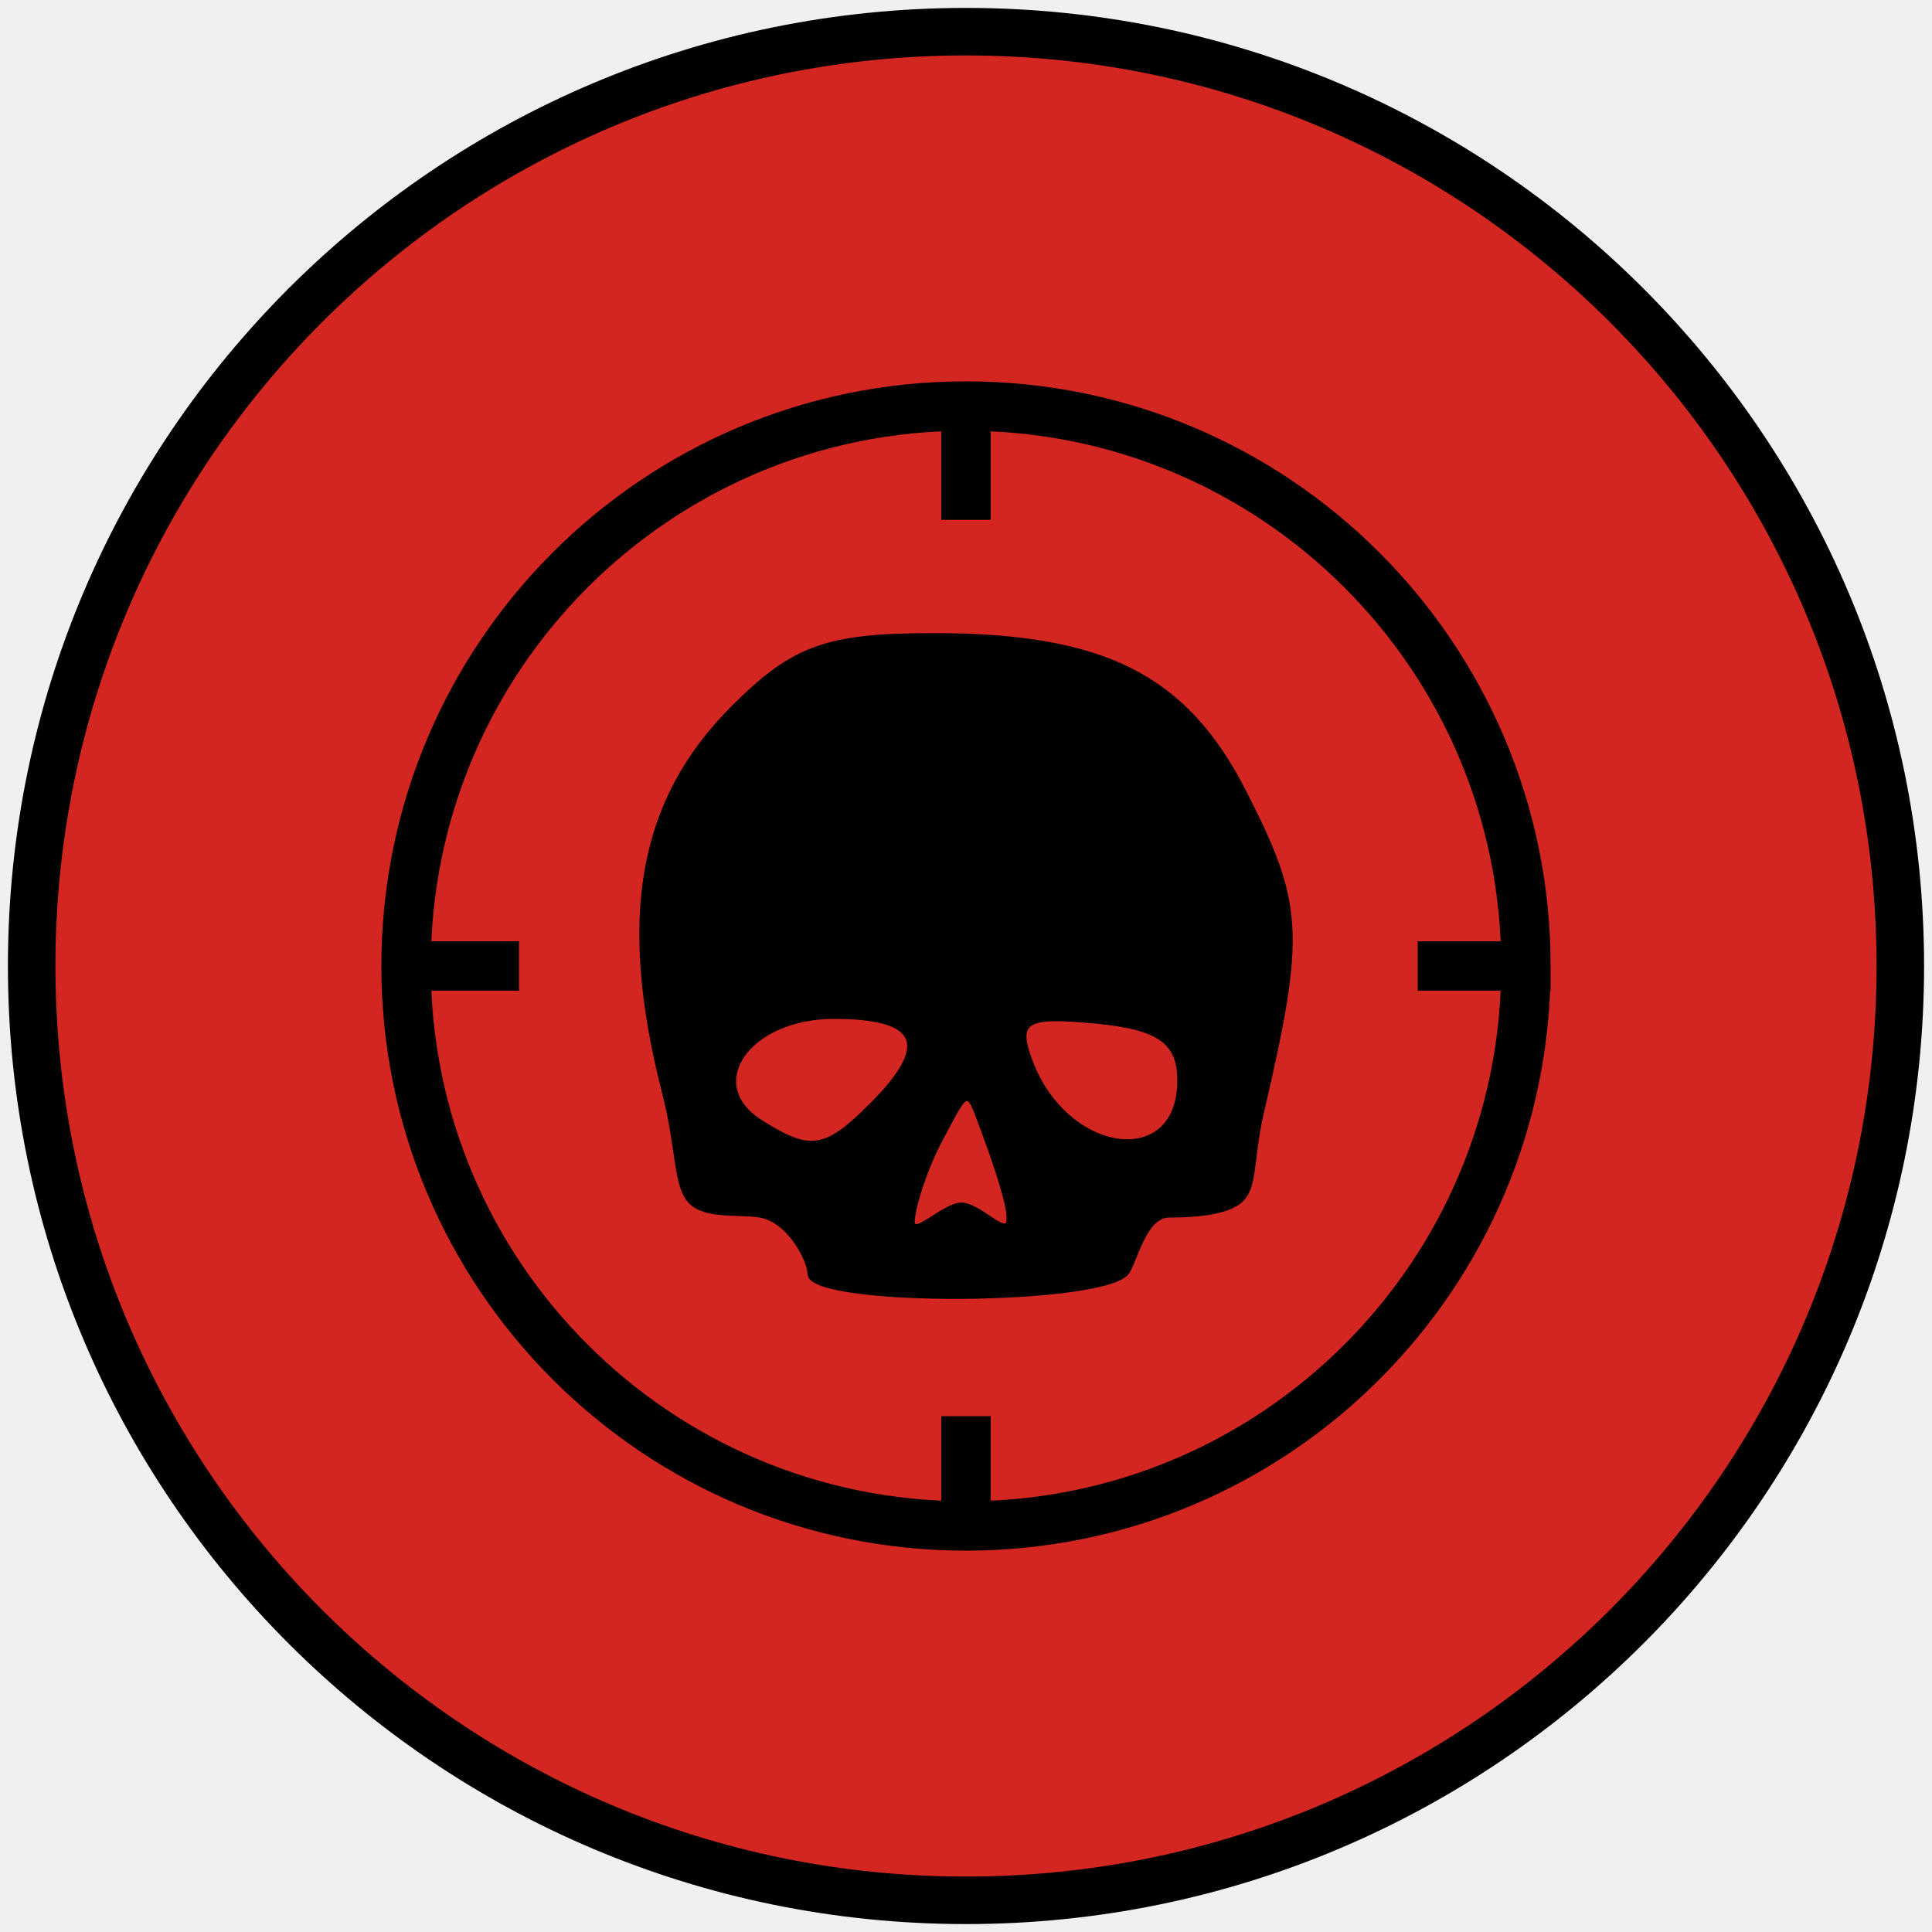
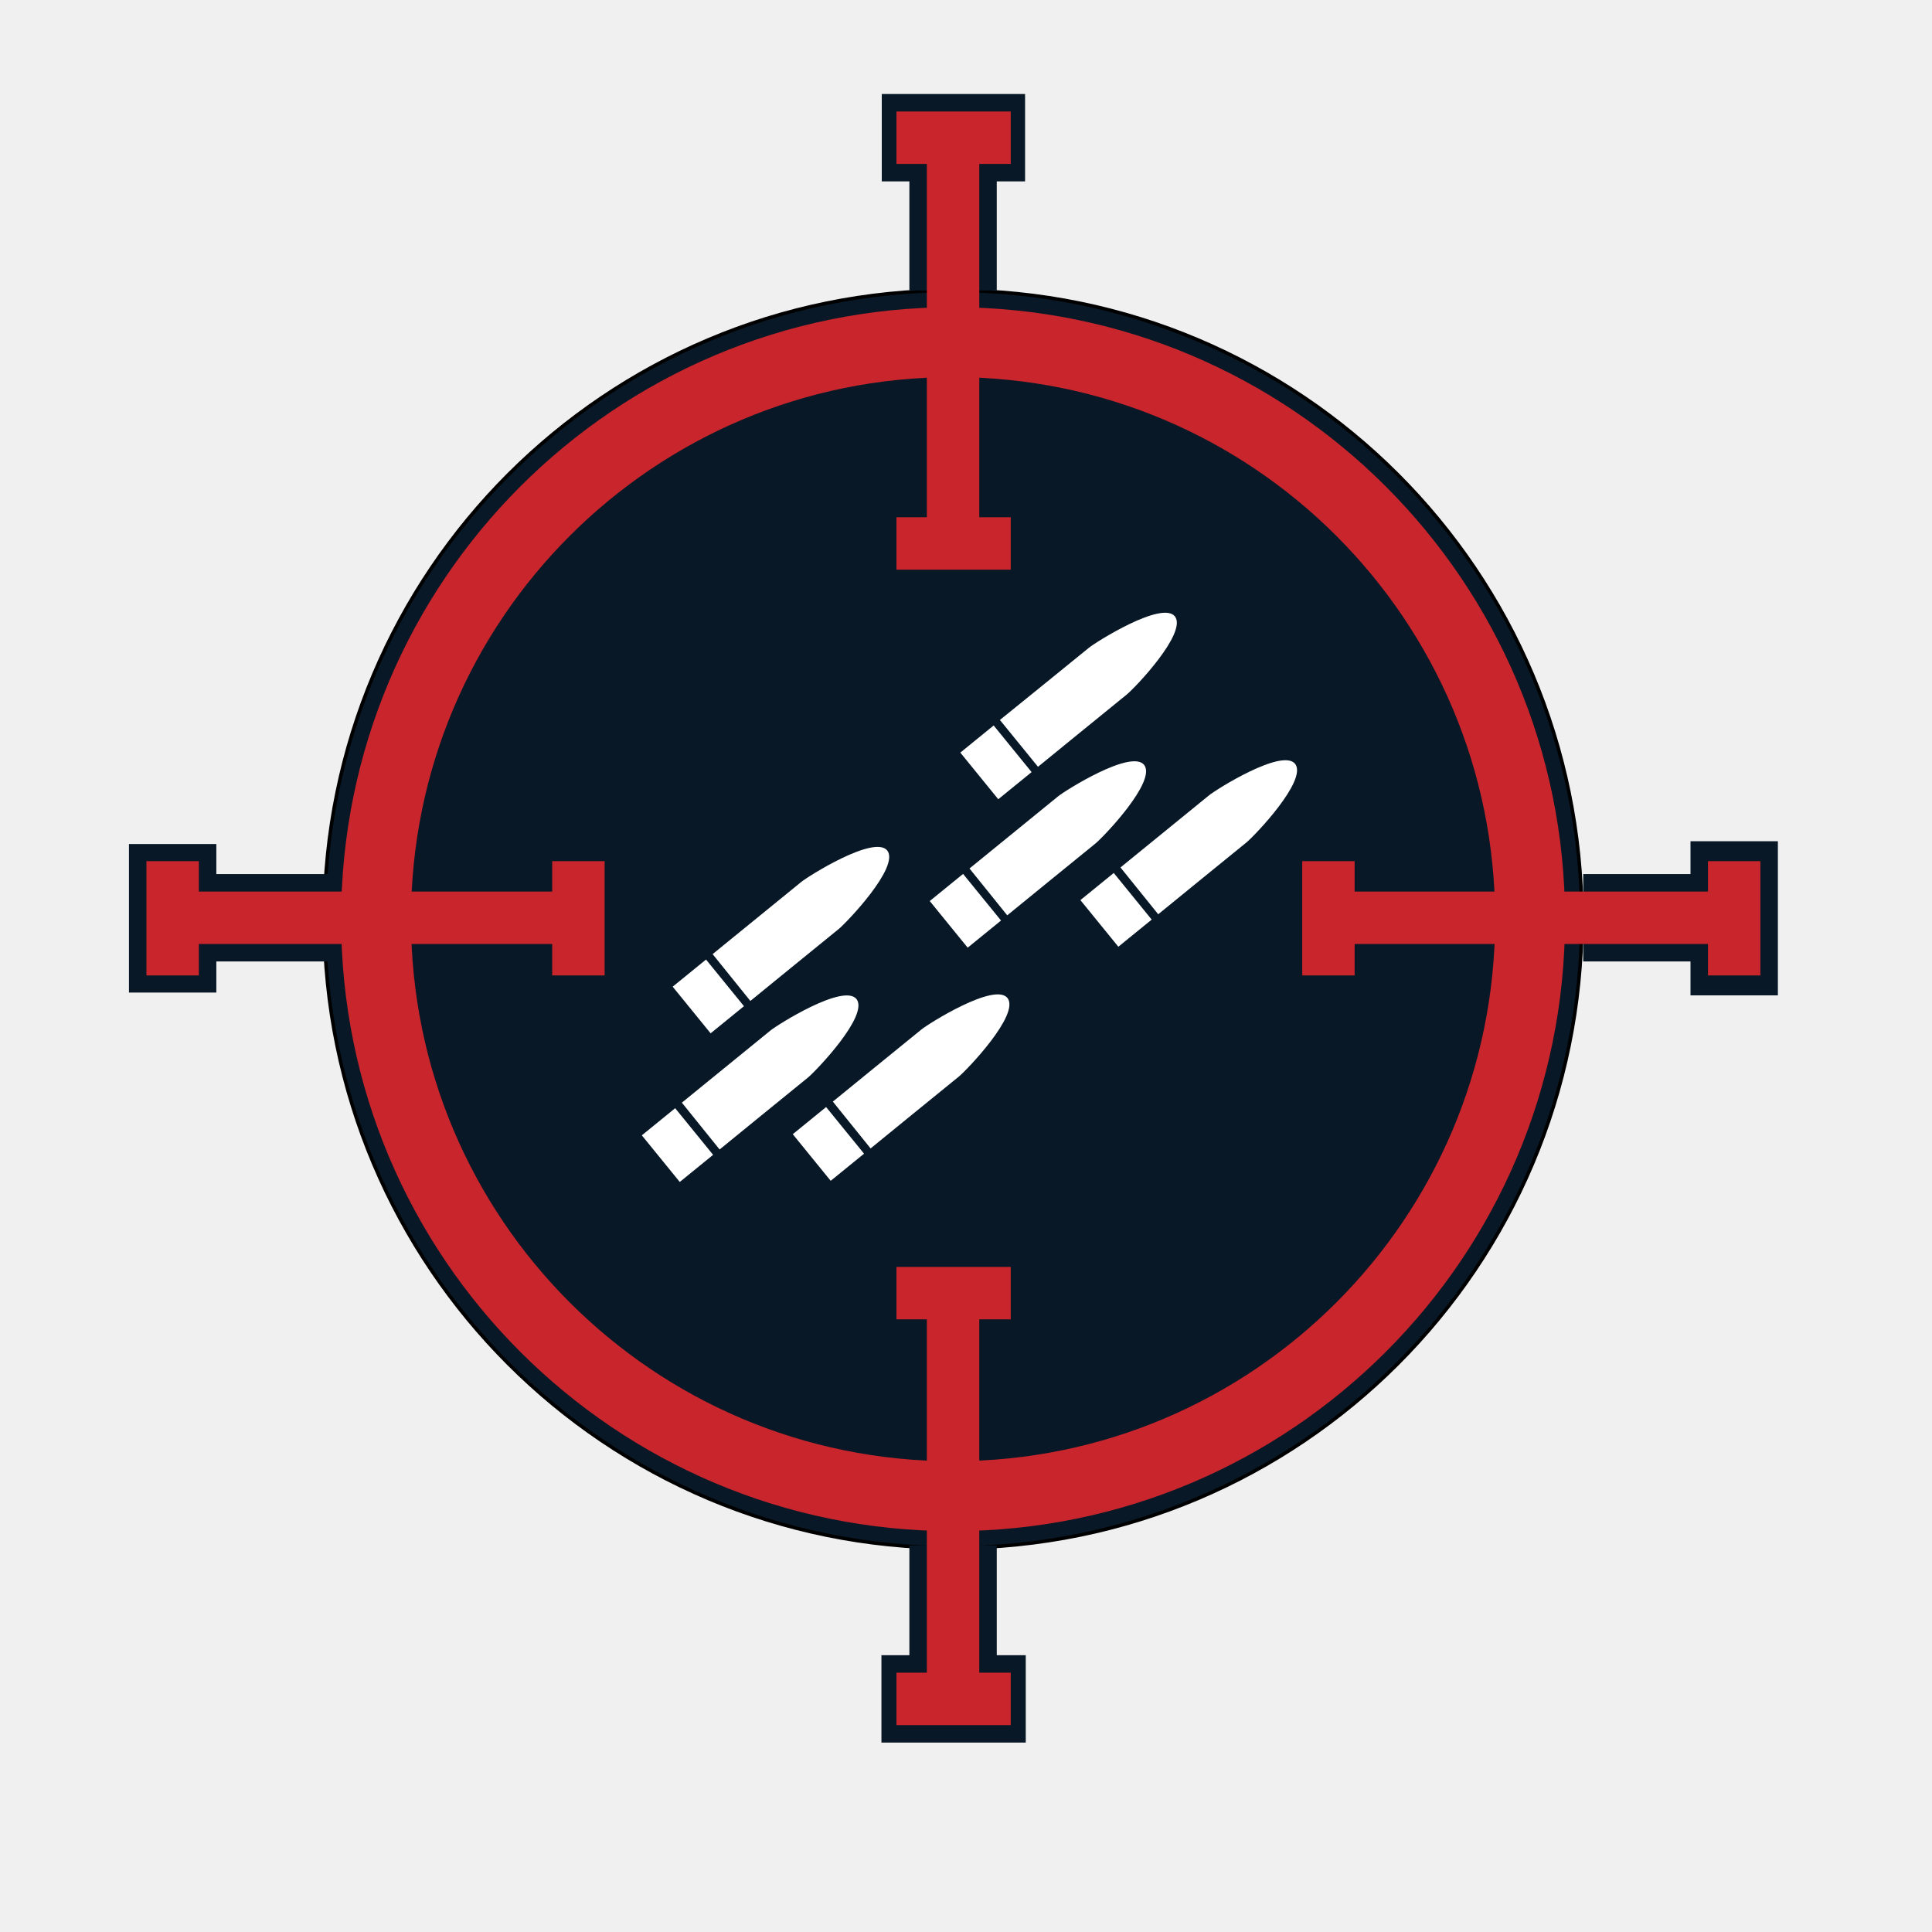
- <svg xmlns="http://www.w3.org/2000/svg" width="195mm" height="195mm" viewBox="40.508 40.508 609.929 609.929" id="svg2" version="1.1">
-   <g id="layer1" transform="translate(0,-361.4175)">
-     <g id="g4149" transform="matrix(0.8936631,0,0,0.8936631,36.63725,64.57029)" style="fill:#000000">
-       <circle style="opacity:1;fill:#d42620;fill-opacity:1;fill-rule:nonzero;stroke:#000000;stroke-width:16.785;stroke-linecap:butt;stroke-linejoin:miter;stroke-miterlimit:4;stroke-dasharray:none;stroke-opacity:1" id="path4187" cx="345.583" cy="718.749" r="330.062" />
-       <path id="path5358-3-1" style="fill:#d42620;fill-opacity:1;fill-rule:evenodd;stroke:#000000;stroke-width:17.454;stroke-linecap:butt;stroke-linejoin:miter;stroke-miterlimit:4;stroke-dasharray:none;stroke-opacity:1" d="m 540.065,718.749 -34.907,0 m -317.488,0 -34.907,0 m 192.82,159.042 0,34.907 m 0,-386.47 0,34.907 m 197.806,157.614 A 197.806,197.806 0 0 1 345.583,916.556 197.806,197.806 0 0 1 147.777,718.749 197.806,197.806 0 0 1 345.583,520.943 197.806,197.806 0 0 1 543.39,718.749 Z" />
-       <path style="fill:#000000;fill-opacity:1;stroke:#000000;stroke-width:1.164;stroke-opacity:1" d="m 290.187,827.56 c 0,-4.61 -7.09,-18.991 -17.698,-20.574 -7.538,-1.125 -19.235,0.67 -24.509,-4.986 -5.274,-5.656 -4.123,-18.762 -9.097,-38.123 -15.982,-62.218 -8.63,-103.596 24.249,-136.476 21.415,-21.415 33.177,-25.669 70.978,-25.669 60.218,0 89.064,14.553 109.936,55.464 20.328,39.846 20.894,50.128 6.237,113.172 -4.022,17.3 -2.038,26.784 -7.842,31.622 -5.804,4.838 -19.396,5.03 -25.011,5.03 -8.49,0 -11.58,14.958 -14.643,19.912 -7.027,11.369 -112.6,11.957 -112.6,0.626 z m 70.279,-18.791 c 0.621,-4.726 -4.768,-20.412 -8.366,-30.138 -6.367,-17.212 -5.226,-17.395 -15.302,1.433 -5.693,10.638 -9.897,24.575 -9.897,29.027 0,5.417 11.215,-6.38 17.152,-6.187 6.516,0.211 15.694,11.344 16.414,5.865 z m -48.402,-41.031 c 21.279,-21.279 17.189,-30.885 -13.151,-30.885 -30.096,0 -46.645,23.605 -25.802,36.803 17.491,11.075 22.76,10.275 38.953,-5.919 z m 108.74,-8.488 c 0,-13.594 -7.018,-18.57 -29.21,-20.711 -24.956,-2.407 -28.332,-0.439 -23.177,13.512 12.466,33.742 52.388,39.227 52.388,7.199 z" id="path5984" />
+ <svg xmlns="http://www.w3.org/2000/svg" version="1.1" x="0px" y="0px" viewBox="0 0 552.8 552.8" style="enable-background:new 0 0 552.8 552.8;" xml:space="preserve">
+   <style type="text/css">
+ 	.st0{fill:#081826;stroke:#000000;stroke-linecap:round;stroke-linejoin:round;}
+ 	.st1{display:none;}
+ 	.st2{display:inline;fill:none;stroke:#FFFFFF;stroke-width:20;stroke-linecap:round;stroke-linejoin:round;}
+ 	.st3{fill:none;stroke:#C8252C;stroke-width:20;stroke-linecap:round;stroke-linejoin:round;}
+ 	.st4{fill:none;stroke:#081826;stroke-width:25;stroke-miterlimit:10;}
+ 	.st5{fill:none;stroke:#C8252C;stroke-width:15;stroke-miterlimit:10;}
+ 	.st6{fill:#FFFFFF;}
+ </style>
+   <g id="Layer_3">
+     <circle class="st0" cx="272.7" cy="263" r="179.9" />
+   </g>
+   <g id="Layer_6" class="st1">
+     <circle class="st2" cx="272.7" cy="263" r="165.1" />
+   </g>
+   <g id="Layer_5">
+     <circle class="st3" cx="272.7" cy="263" r="165.1" />
+   </g>
+   <g id="Layer_7">
+     <line class="st4" x1="272.7" y1="39.7" x2="272.7" y2="83.1" />
+     <line class="st4" x1="252.3" y1="39.4" x2="293.3" y2="39.4" />
+     <line class="st4" x1="272.7" y1="442.2" x2="272.7" y2="486.1" />
+     <line class="st4" x1="252.2" y1="486.1" x2="293.5" y2="486.1" />
+     <line class="st4" x1="495.9" y1="262.6" x2="453" y2="262.6" />
+     <line class="st4" x1="496.2" y1="240.7" x2="496.2" y2="284.8" />
+     <line class="st4" x1="94.9" y1="262.6" x2="49.4" y2="262.6" />
+     <line class="st4" x1="49.4" y1="241.5" x2="49.4" y2="284" />
+   </g>
+   <g id="Layer_4">
+     <line class="st5" x1="272.7" y1="39.7" x2="272.7" y2="155.5" />
+     <line class="st5" x1="256.5" y1="39.4" x2="289.2" y2="39.4" />
+     <line class="st5" x1="256.5" y1="155.5" x2="289.2" y2="155.5" />
+     <line class="st5" x1="272.7" y1="370.4" x2="272.7" y2="486.1" />
+     <line class="st5" x1="256.5" y1="370" x2="289.2" y2="370" />
+     <line class="st5" x1="256.5" y1="486.1" x2="289.2" y2="486.1" />
+     <line class="st5" x1="495.9" y1="262.6" x2="380.1" y2="262.6" />
+     <line class="st5" x1="496.2" y1="246.4" x2="496.2" y2="279.1" />
+     <line class="st5" x1="380.1" y1="246.4" x2="380.1" y2="279.1" />
+     <line class="st5" x1="165.2" y1="262.6" x2="49.4" y2="262.6" />
+     <line class="st5" x1="165.5" y1="246.4" x2="165.5" y2="279.1" />
+     <line class="st5" x1="49.4" y1="246.4" x2="49.4" y2="279.1" />
+   </g>
+   <g id="Layer_2">
+     <g>
+       <rect x="187.7" y="319" transform="matrix(0.7757 -0.6311 0.6311 0.7757 -163.2753 195.8608)" class="st6" width="12.3" height="17.2" />
+       <path class="st6" d="M205.9,328.9c0,0,22.8-18.6,25.3-20.6c2.4-2,17.4-17.7,13.9-22.4c-3.6-4.7-22.8,7.4-24.7,9    c-2,1.6-25.3,20.6-25.3,20.6L205.9,328.9z" />
+     </g>
+     <g>
+       <rect x="270.1" y="252" transform="matrix(0.7757 -0.6311 0.6311 0.7757 -102.5294 232.7949)" class="st6" width="12.3" height="17.2" />
+       <path class="st6" d="M288.2,261.9c0,0,22.8-18.6,25.3-20.6c2.4-2,17.4-17.7,13.9-22.4c-3.6-4.7-22.8,7.4-24.7,9    c-2,1.6-25.3,20.6-25.3,20.6L288.2,261.9z" />
+     </g>
+     <g>
+       <rect x="196.5" y="276.5" transform="matrix(0.7757 -0.6311 0.6311 0.7757 -134.4518 191.8489)" class="st6" width="12.3" height="17.2" />
+       <path class="st6" d="M214.7,286.4c0,0,22.8-18.6,25.3-20.6c2.4-2,17.4-17.7,13.9-22.4c-3.6-4.7-22.8,7.4-24.7,9    c-2,1.6-25.3,20.6-25.3,20.6L214.7,286.4z" />
+     </g>
+     <g>
+       <rect x="278.8" y="209.5" transform="matrix(0.7757 -0.6311 0.6311 0.7757 -73.706 228.783)" class="st6" width="12.3" height="17.2" />
+       <path class="st6" d="M297,219.4c0,0,22.8-18.6,25.3-20.6s17.4-17.7,13.9-22.4c-3.6-4.7-22.8,7.4-24.7,9S286.1,206,286.1,206    L297,219.4z" />
+     </g>
+     <g>
+       <rect x="230.9" y="318.7" transform="matrix(0.7757 -0.6311 0.6311 0.7757 -153.4091 223.0282)" class="st6" width="12.3" height="17.2" />
+       <path class="st6" d="M249.1,328.6c0,0,22.8-18.6,25.3-20.6c2.4-2,17.4-17.7,13.9-22.4c-3.6-4.7-22.8,7.4-24.7,9    c-2,1.6-25.3,20.6-25.3,20.6L249.1,328.6z" />
+     </g>
+     <g>
+       <rect x="313.2" y="251.7" transform="matrix(0.7757 -0.6311 0.6311 0.7757 -92.6633 259.9623)" class="st6" width="12.3" height="17.2" />
+       <path class="st6" d="M331.4,261.6c0,0,22.8-18.6,25.3-20.6c2.4-2,17.4-17.7,13.9-22.4c-3.6-4.7-22.8,7.4-24.7,9    c-2,1.6-25.3,20.6-25.3,20.6L331.4,261.6z" />
    </g>
  </g>
</svg>
